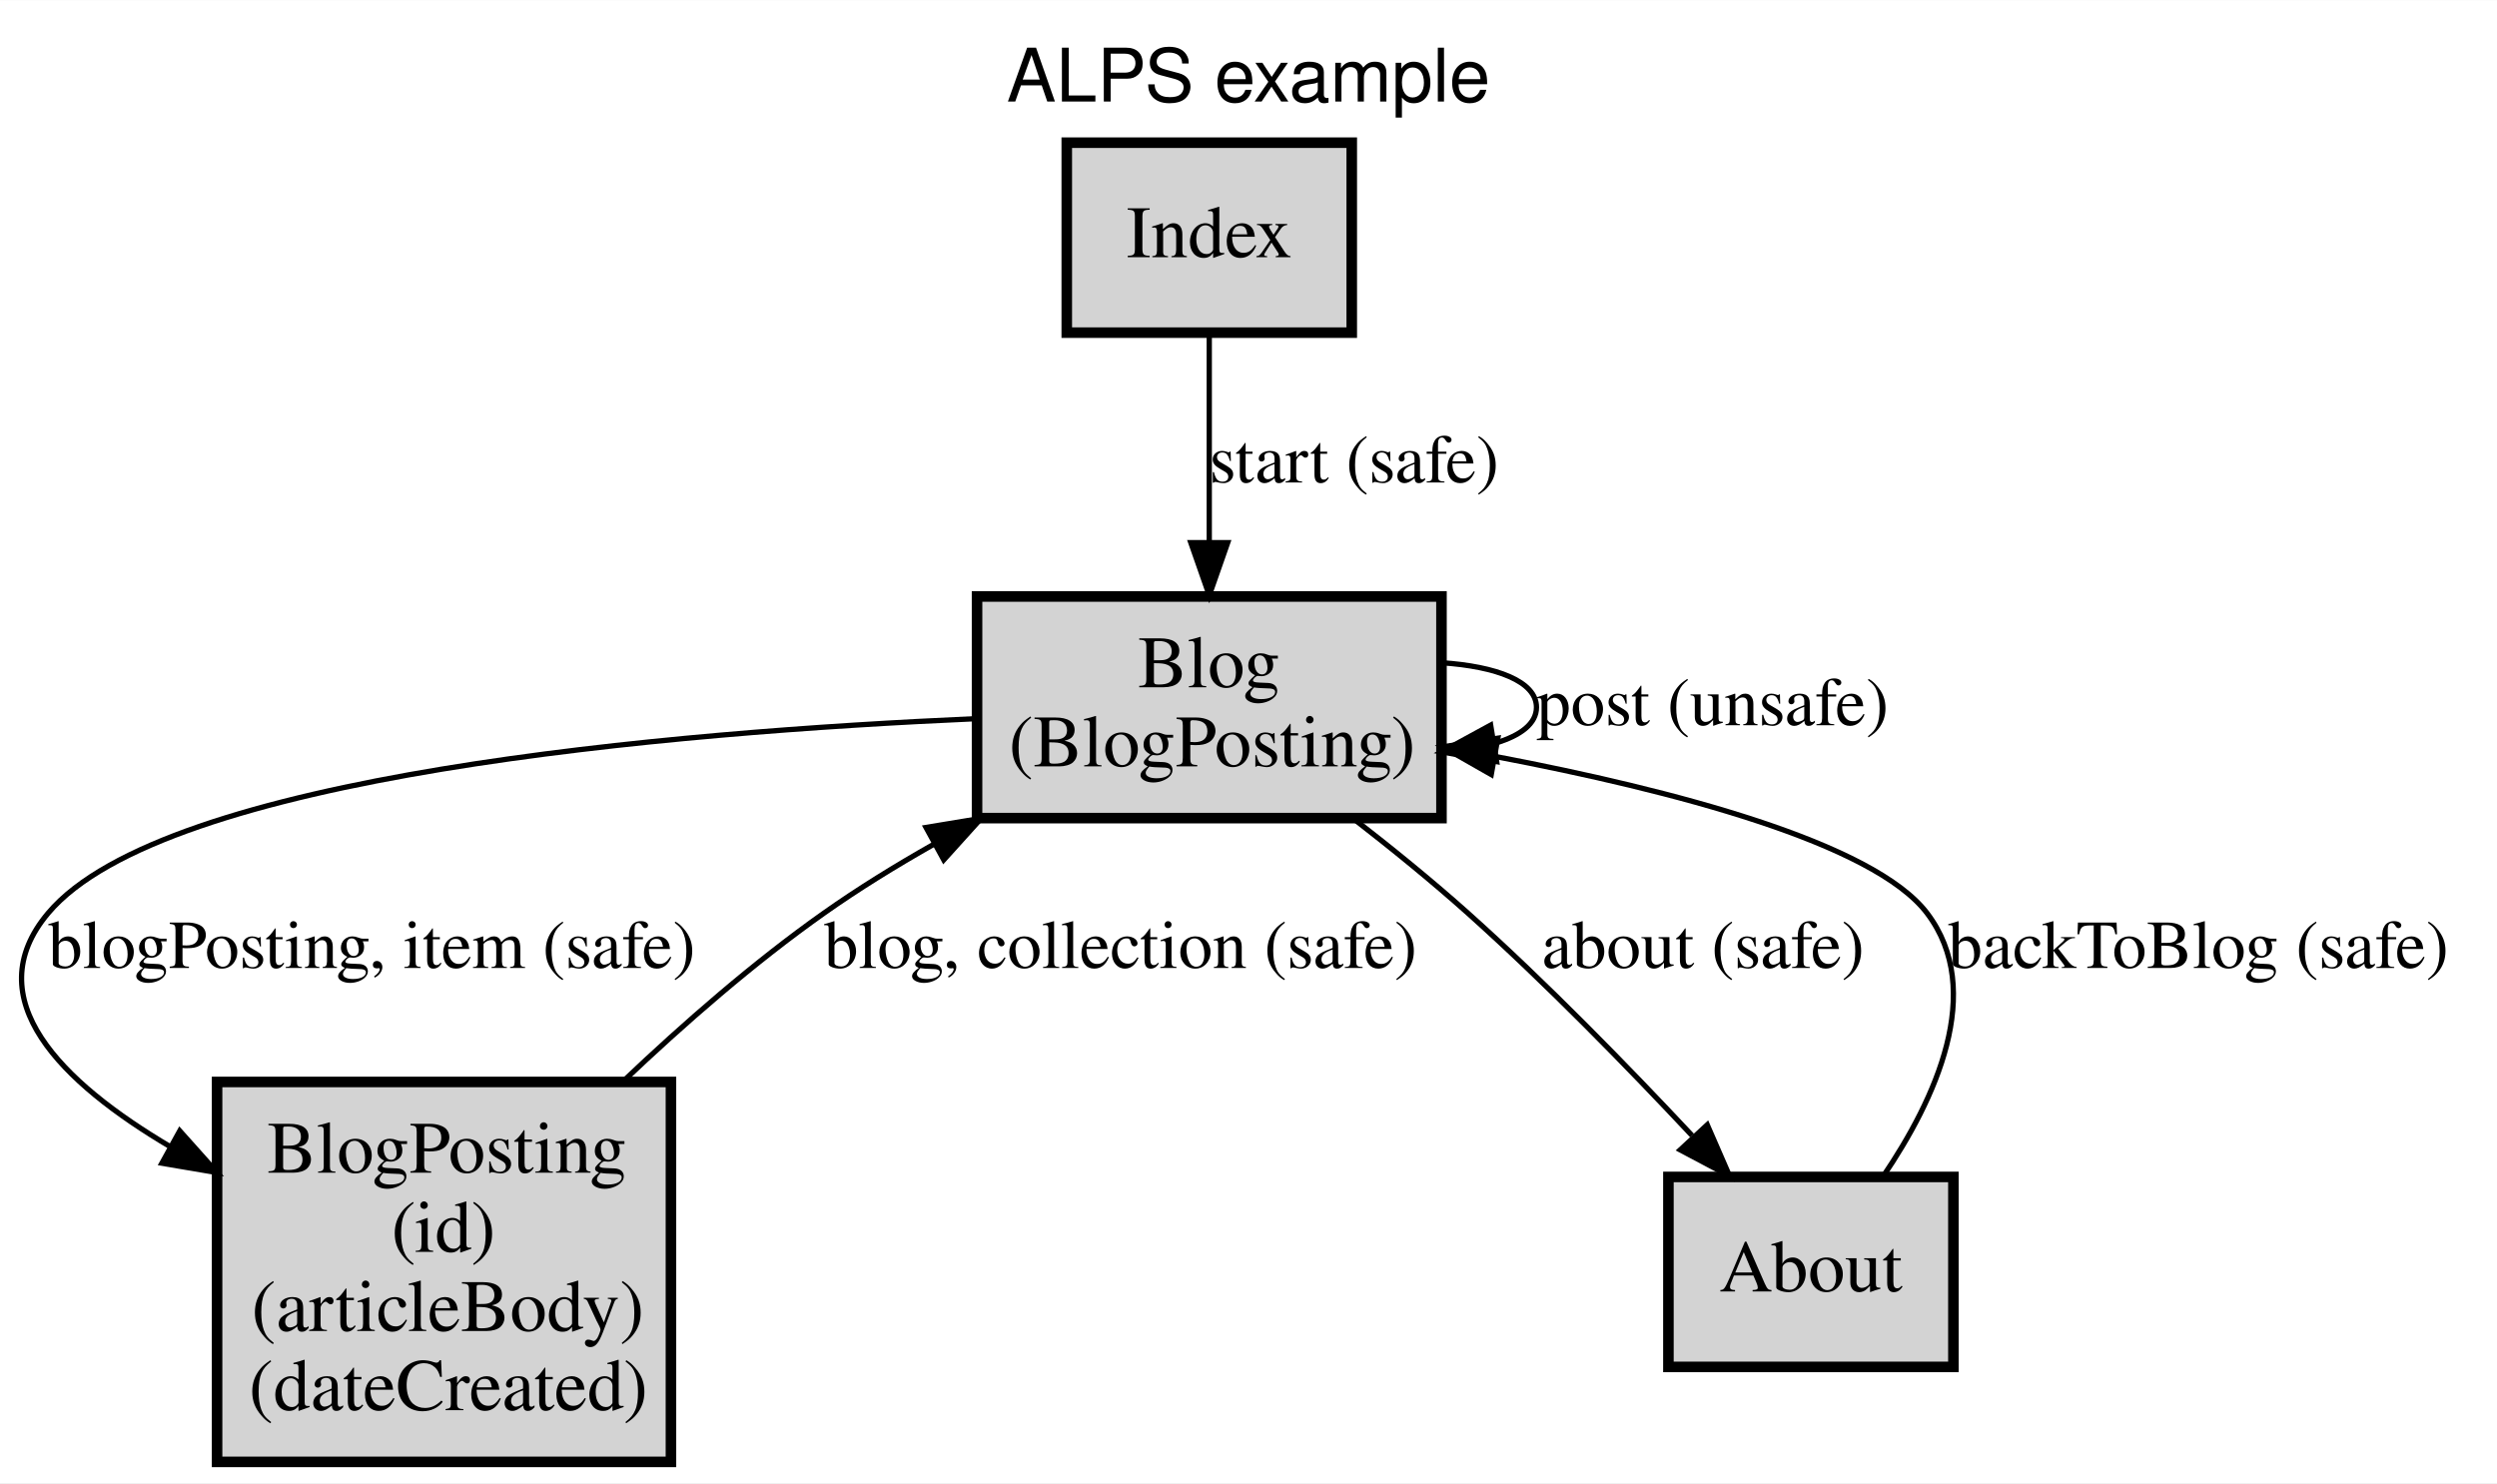
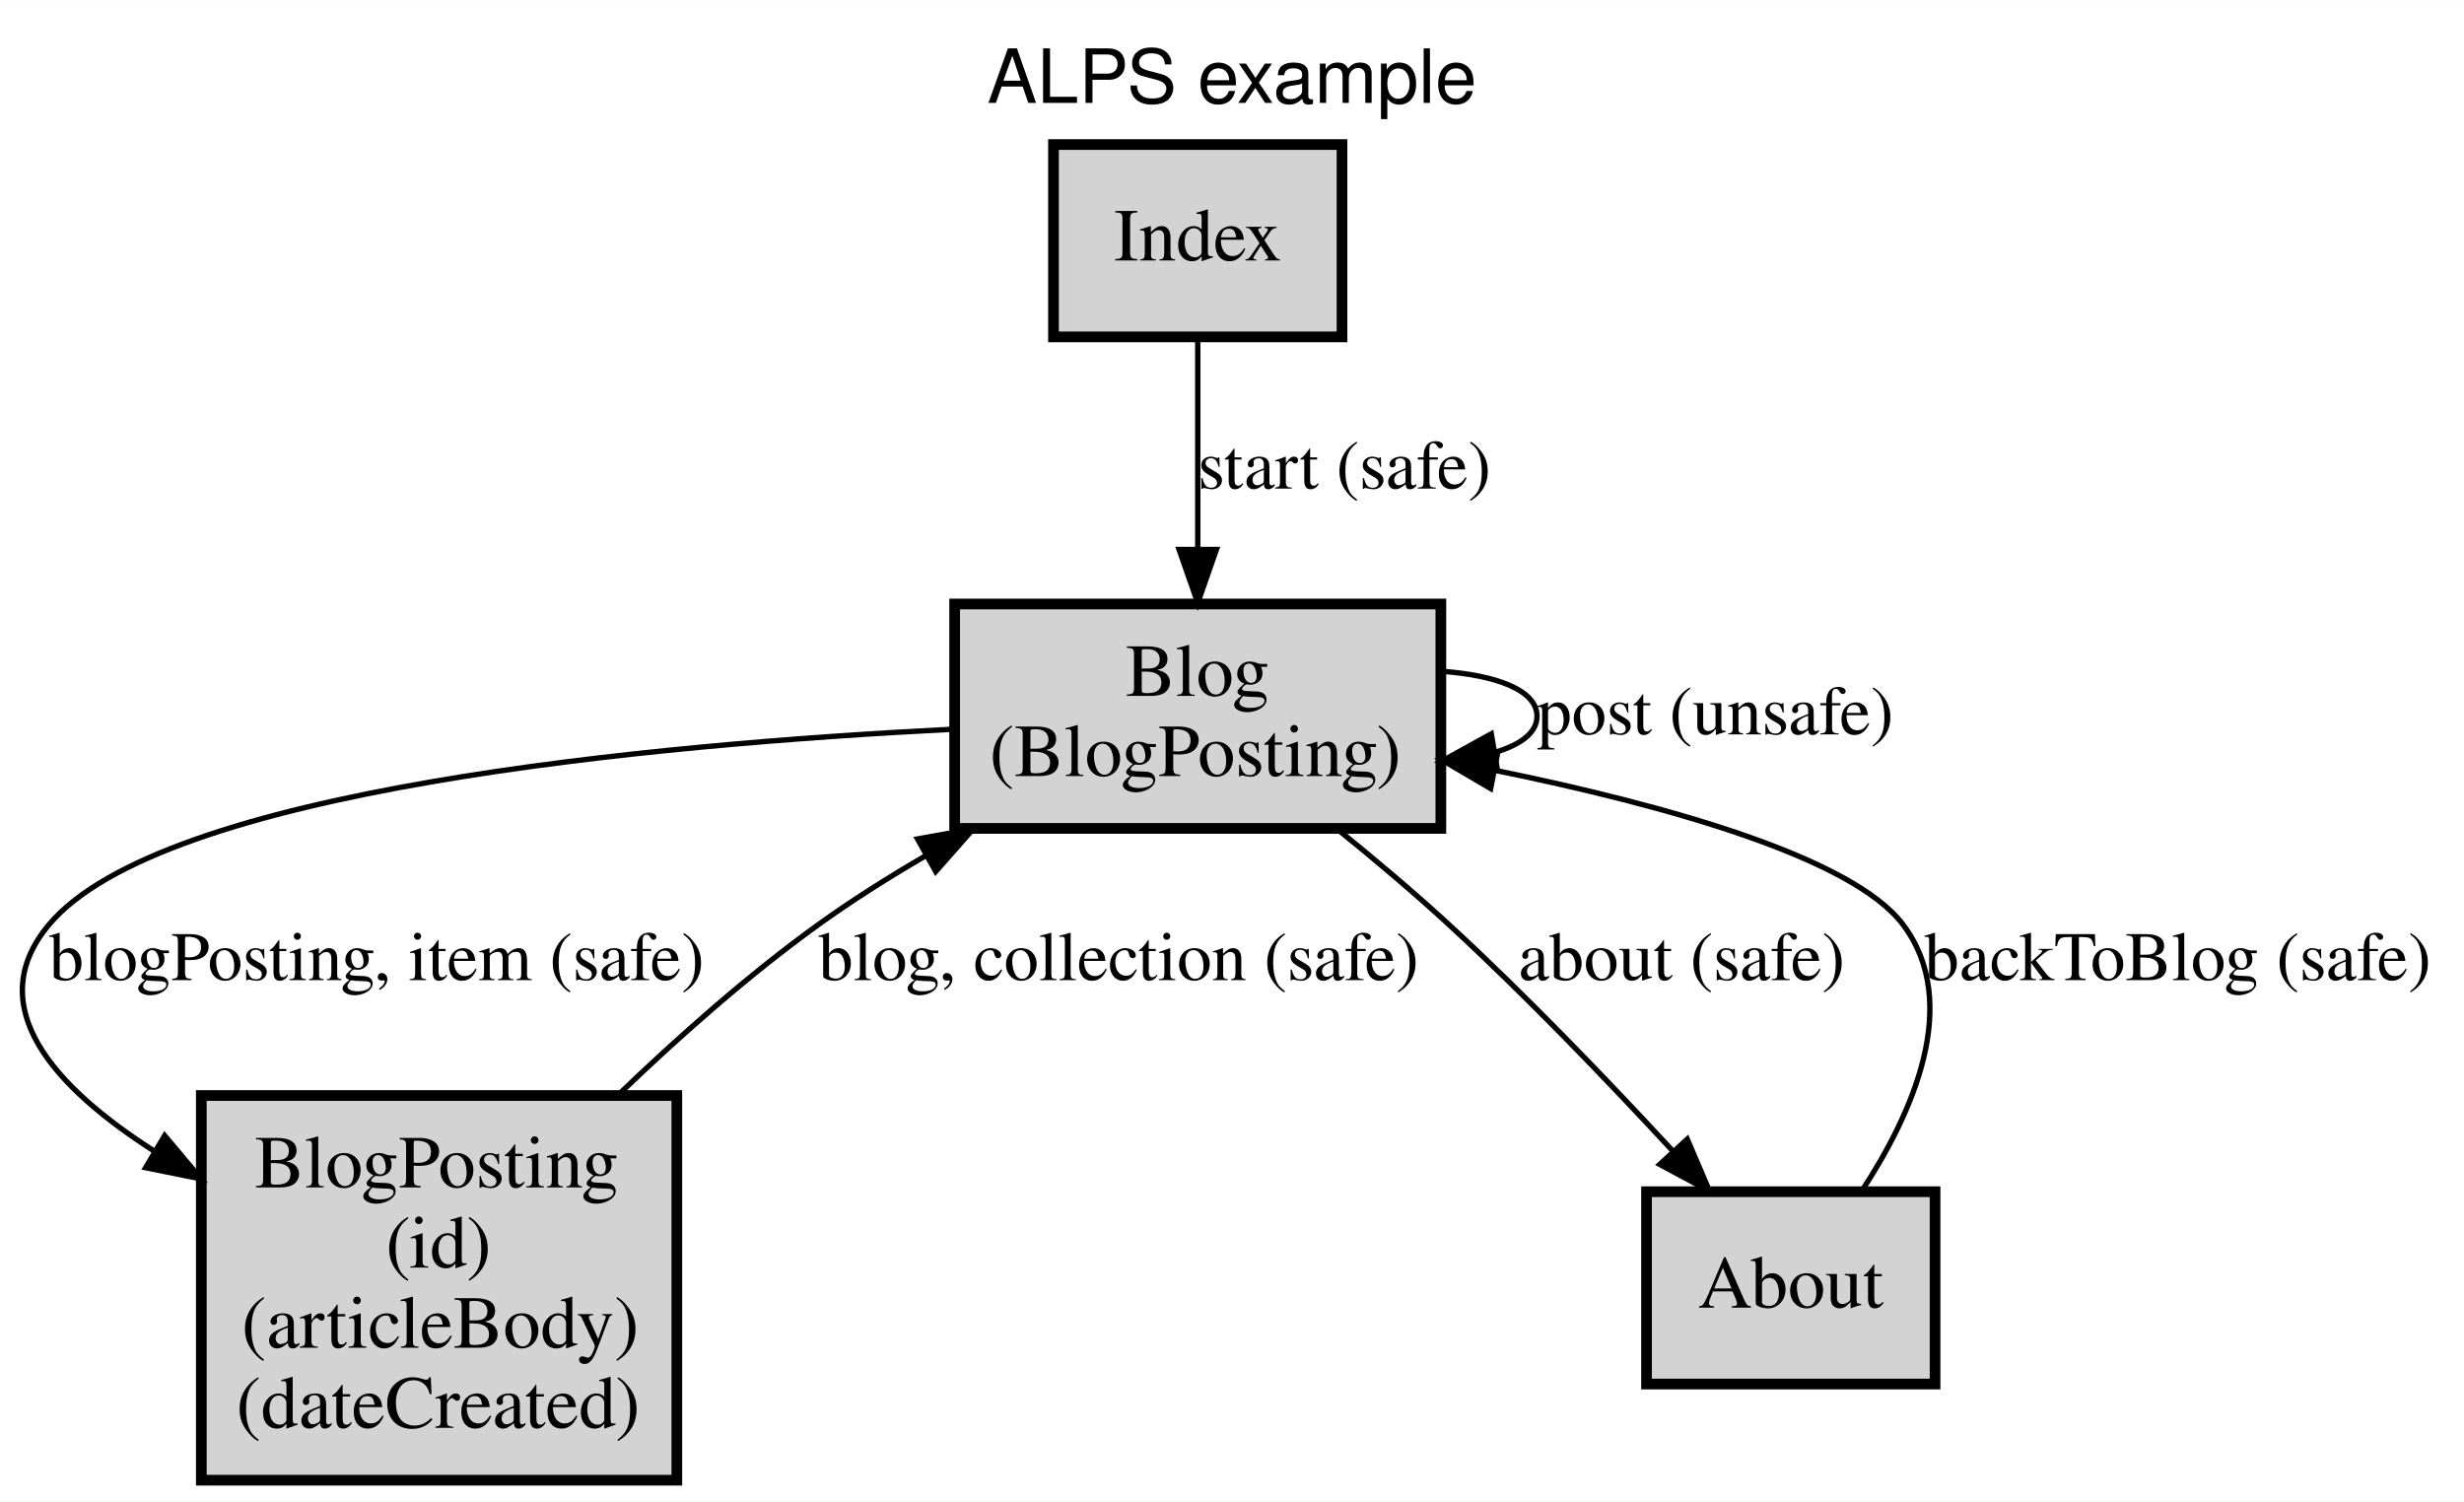
- <svg xmlns="http://www.w3.org/2000/svg" xmlns:xlink="http://www.w3.org/1999/xlink" width="473pt" height="281pt" viewBox="0.00 0.00 473.13 281.00">
+ <svg xmlns="http://www.w3.org/2000/svg" xmlns:xlink="http://www.w3.org/1999/xlink" width="461pt" height="281pt" viewBox="0.00 0.00 461.18 281.00">
  <g id="graph0" class="graph" transform="scale(1 1) rotate(0) translate(4 277)">
    <g id="a_graph0">
      <a xlink:href="index.html" xlink:title="ALPS example" target="_parent">
-         <polygon fill="white" stroke="transparent" points="-4,4 -4,-277 469.13,-277 469.13,4 -4,4" />
-         <text text-anchor="middle" x="232.56" y="-257.8" font-family="Helvetica,sans-Serif" font-size="14.00">ALPS example</text>
+         <polygon fill="white" stroke="transparent" points="-4,4 -4,-277 457.18,-277 457.18,4 -4,4" />
+         <text text-anchor="middle" x="226.59" y="-257.8" font-family="Helvetica,sans-Serif" font-size="14.00">ALPS example</text>
      </a>
    </g>
    <g id="node1" class="node">
      <g id="a_node1">
        <a xlink:href="docs/semantic.Blog.html" xlink:title="&lt;TABLE&gt;" target="_parent">
-           <polygon fill="lightgray" stroke="black" stroke-width="2" points="269.13,-164 181.13,-164 181.13,-122 269.13,-122 269.13,-164" />
-           <text text-anchor="start" x="211.63" y="-146.8" font-family="Times,serif" font-size="14.00">Blog</text>
-           <text text-anchor="start" x="187.13" y="-131.8" font-family="Times,serif" font-size="14.00">(BlogPosting)</text>
+           <polygon fill="lightgray" stroke="black" stroke-width="2" points="265.68,-164 174.68,-164 174.68,-122 265.68,-122 265.68,-164" />
+           <text text-anchor="start" x="206.68" y="-146.8" font-family="Times,serif" font-size="14.00">Blog</text>
+           <text text-anchor="start" x="181.18" y="-131.8" font-family="Times,serif" font-size="14.00">(BlogPosting)</text>
        </a>
      </g>
    </g>
    <g id="edge3" class="edge">
      <g id="a_edge3">
        <a xlink:href="docs/unsafe.post.html" xlink:title="post (unsafe)" target="_parent">
-           <path fill="none" stroke="black" d="M269.15,-151.45C279.49,-150.76 287.13,-147.94 287.13,-143 287.13,-139.91 284.14,-137.65 279.38,-136.22" />
-           <polygon fill="black" stroke="black" points="279.58,-132.71 269.15,-134.55 278.45,-139.62 279.58,-132.71" />
+           <path fill="none" stroke="black" d="M265.85,-151.41C276.15,-150.66 283.68,-147.85 283.68,-143 283.68,-139.97 280.74,-137.74 276.02,-136.3" />
+           <polygon fill="black" stroke="black" points="276.29,-132.8 265.85,-134.59 275.12,-139.7 276.29,-132.8" />
        </a>
      </g>
      <g id="a_edge3-label">
        <a xlink:href="docs/unsafe.post.html" xlink:title="post (unsafe)" target="_parent">
-           <text text-anchor="start" x="287.13" y="-139.6" font-family="Times,serif" font-size="13.00">post (unsafe)</text>
+           <text text-anchor="start" x="283.68" y="-139.6" font-family="Times,serif" font-size="13.00">post (unsafe)</text>
        </a>
      </g>
    </g>
    <g id="node2" class="node">
      <g id="a_node2">
        <a xlink:href="docs/semantic.BlogPosting.html" xlink:title="&lt;TABLE&gt;" target="_parent">
-           <polygon fill="lightgray" stroke="black" stroke-width="2" points="123.13,-72 37.13,-72 37.13,0 123.13,0 123.13,-72" />
-           <text text-anchor="start" x="46.63" y="-54.8" font-family="Times,serif" font-size="14.00">BlogPosting</text>
-           <text text-anchor="start" x="70.13" y="-39.8" font-family="Times,serif" font-size="14.00">(id)</text>
-           <text text-anchor="start" x="43.63" y="-24.8" font-family="Times,serif" font-size="14.00">(articleBody)</text>
-           <text text-anchor="start" x="43.13" y="-9.8" font-family="Times,serif" font-size="14.00">(dateCreated)</text>
+           <polygon fill="lightgray" stroke="black" stroke-width="2" points="122.68,-72 33.68,-72 33.68,0 122.68,0 122.68,-72" />
+           <text text-anchor="start" x="43.68" y="-54.8" font-family="Times,serif" font-size="14.00">BlogPosting</text>
+           <text text-anchor="start" x="68.18" y="-39.8" font-family="Times,serif" font-size="14.00">(id)</text>
+           <text text-anchor="start" x="41.18" y="-24.8" font-family="Times,serif" font-size="14.00">(articleBody)</text>
+           <text text-anchor="start" x="40.18" y="-9.8" font-family="Times,serif" font-size="14.00">(dateCreated)</text>
        </a>
      </g>
    </g>
    <g id="edge4" class="edge">
      <g id="a_edge4">
        <a xlink:href="docs/safe.blogPosting.html" xlink:title="blogPosting, item (safe)" target="_parent">
-           <path fill="none" stroke="black" d="M181.03,-140.85C123.39,-138.31 27.16,-130.16 5.13,-104 -8.51,-87.8 7.61,-71.91 28.35,-59.68" />
-           <polygon fill="black" stroke="black" points="30.06,-62.73 37.12,-54.83 26.67,-56.6 30.06,-62.73" />
+           <path fill="none" stroke="black" d="M174.66,-140.58C118.08,-137.74 26.37,-129.27 5.18,-104 -7.63,-88.73 6.11,-73.56 24.99,-61.52" />
+           <polygon fill="black" stroke="black" points="26.82,-64.51 33.64,-56.4 23.25,-58.49 26.82,-64.51" />
        </a>
      </g>
      <g id="a_edge4-label">
        <a xlink:href="docs/safe.blogPosting.html" xlink:title="blogPosting, item (safe)" target="_parent">
-           <text text-anchor="start" x="5.13" y="-93.6" font-family="Times,serif" font-size="13.00">blogPosting, item (safe)</text>
+           <text text-anchor="start" x="5.18" y="-93.6" font-family="Times,serif" font-size="13.00">blogPosting, item (safe)</text>
        </a>
      </g>
    </g>
    <g id="node3" class="node">
      <g id="a_node3">
        <a xlink:href="docs/semantic.About.html" xlink:title="About" target="_parent">
-           <polygon fill="lightgray" stroke="black" stroke-width="2" points="366.13,-54 312.13,-54 312.13,-18 366.13,-18 366.13,-54" />
-           <text text-anchor="middle" x="339.13" y="-32.3" font-family="Times,serif" font-size="14.00">About</text>
+           <polygon fill="lightgray" stroke="black" stroke-width="2" points="358.18,-54 304.18,-54 304.18,-18 358.18,-18 358.18,-54" />
+           <text text-anchor="middle" x="331.18" y="-32.3" font-family="Times,serif" font-size="14.00">About</text>
        </a>
      </g>
    </g>
    <g id="edge2" class="edge">
      <g id="a_edge2">
        <a xlink:href="docs/safe.about.html" xlink:title="about (safe)" target="_parent">
-           <path fill="none" stroke="black" d="M252.38,-121.95C259.62,-116.34 267.31,-110.1 274.13,-104 288.93,-90.75 304.45,-74.83 316.62,-61.84" />
-           <polygon fill="black" stroke="black" points="319.49,-63.88 323.72,-54.17 314.36,-59.13 319.49,-63.88" />
+           <path fill="none" stroke="black" d="M246.54,-121.67C253.41,-116.11 260.7,-109.97 267.18,-104 281.69,-90.65 296.97,-74.72 308.97,-61.75" />
+           <polygon fill="black" stroke="black" points="311.8,-63.84 315.97,-54.1 306.64,-59.11 311.8,-63.84" />
        </a>
      </g>
      <g id="a_edge2-label">
        <a xlink:href="docs/safe.about.html" xlink:title="about (safe)" target="_parent">
-           <text text-anchor="start" x="288.13" y="-93.6" font-family="Times,serif" font-size="13.00">about (safe)</text>
+           <text text-anchor="start" x="280.18" y="-93.6" font-family="Times,serif" font-size="13.00">about (safe)</text>
        </a>
      </g>
    </g>
    <g id="edge5" class="edge">
      <g id="a_edge5">
        <a xlink:href="docs/safe.blog.html" xlink:title="blog, collection (safe)" target="_parent">
-           <path fill="none" stroke="black" d="M114.02,-72.07C125.54,-83.01 138.87,-94.65 152.13,-104 158.61,-108.58 165.72,-112.96 172.87,-117.01" />
-           <polygon fill="black" stroke="black" points="171.46,-120.23 181.92,-121.96 174.82,-114.09 171.46,-120.23" />
+           <path fill="none" stroke="black" d="M111.6,-72.01C122.97,-82.94 136.11,-94.59 149.18,-104 155.48,-108.54 162.39,-112.89 169.35,-116.94" />
+           <polygon fill="black" stroke="black" points="167.72,-120.03 178.15,-121.88 171.14,-113.93 167.72,-120.03" />
        </a>
      </g>
      <g id="a_edge5-label">
        <a xlink:href="docs/safe.blog.html" xlink:title="blog, collection (safe)" target="_parent">
-           <text text-anchor="start" x="152.13" y="-93.6" font-family="Times,serif" font-size="13.00">blog, collection (safe)</text>
+           <text text-anchor="start" x="149.18" y="-93.6" font-family="Times,serif" font-size="13.00">blog, collection (safe)</text>
        </a>
      </g>
    </g>
    <g id="edge1" class="edge">
      <g id="a_edge1">
        <a xlink:href="docs/safe.backToBlog.html" xlink:title="backToBlog (safe)" target="_parent">
-           <path fill="none" stroke="black" d="M352.83,-54.14C362.64,-68.61 372.3,-89.27 361.13,-104 350.99,-117.36 312.83,-127.3 279.5,-133.65" />
-           <polygon fill="black" stroke="black" points="278.56,-130.26 269.35,-135.51 279.81,-137.15 278.56,-130.26" />
+           <path fill="none" stroke="black" d="M344.47,-54.15C353.96,-68.63 363.25,-89.29 352.18,-104 342.67,-116.64 307.58,-126.38 275.97,-132.84" />
+           <polygon fill="black" stroke="black" points="275,-129.46 265.86,-134.82 276.35,-136.33 275,-129.46" />
        </a>
      </g>
      <g id="a_edge1-label">
        <a xlink:href="docs/safe.backToBlog.html" xlink:title="backToBlog (safe)" target="_parent">
-           <text text-anchor="start" x="365.13" y="-93.6" font-family="Times,serif" font-size="13.00">backToBlog (safe)</text>
+           <text text-anchor="start" x="356.18" y="-93.6" font-family="Times,serif" font-size="13.00">backToBlog (safe)</text>
        </a>
      </g>
    </g>
    <g id="node4" class="node">
      <g id="a_node4">
        <a xlink:href="docs/semantic.Index.html" xlink:title="Index" target="_parent">
-           <polygon fill="lightgray" stroke="black" stroke-width="2" points="252.13,-250 198.13,-250 198.13,-214 252.13,-214 252.13,-250" />
-           <text text-anchor="middle" x="225.13" y="-228.3" font-family="Times,serif" font-size="14.00">Index</text>
+           <polygon fill="lightgray" stroke="black" stroke-width="2" points="247.18,-250 193.18,-250 193.18,-214 247.18,-214 247.18,-250" />
+           <text text-anchor="middle" x="220.18" y="-228.3" font-family="Times,serif" font-size="14.00">Index</text>
        </a>
      </g>
    </g>
    <g id="edge6" class="edge">
      <g id="a_edge6">
        <a xlink:href="docs/safe.start.html" xlink:title="start (safe)" target="_parent">
-           <path fill="none" stroke="black" d="M225.13,-213.81C225.13,-202.56 225.13,-187.54 225.13,-174.32" />
-           <polygon fill="black" stroke="black" points="228.63,-174.21 225.13,-164.21 221.63,-174.21 228.63,-174.21" />
+           <path fill="none" stroke="black" d="M220.18,-213.81C220.18,-202.56 220.18,-187.54 220.18,-174.32" />
+           <polygon fill="black" stroke="black" points="223.68,-174.21 220.18,-164.21 216.68,-174.21 223.68,-174.21" />
        </a>
      </g>
      <g id="a_edge6-label">
        <a xlink:href="docs/safe.start.html" xlink:title="start (safe)" target="_parent">
-           <text text-anchor="start" x="225.13" y="-185.6" font-family="Times,serif" font-size="13.00">start (safe)</text>
+           <text text-anchor="start" x="220.18" y="-185.6" font-family="Times,serif" font-size="13.00">start (safe)</text>
        </a>
      </g>
    </g>
  </g>
</svg>
